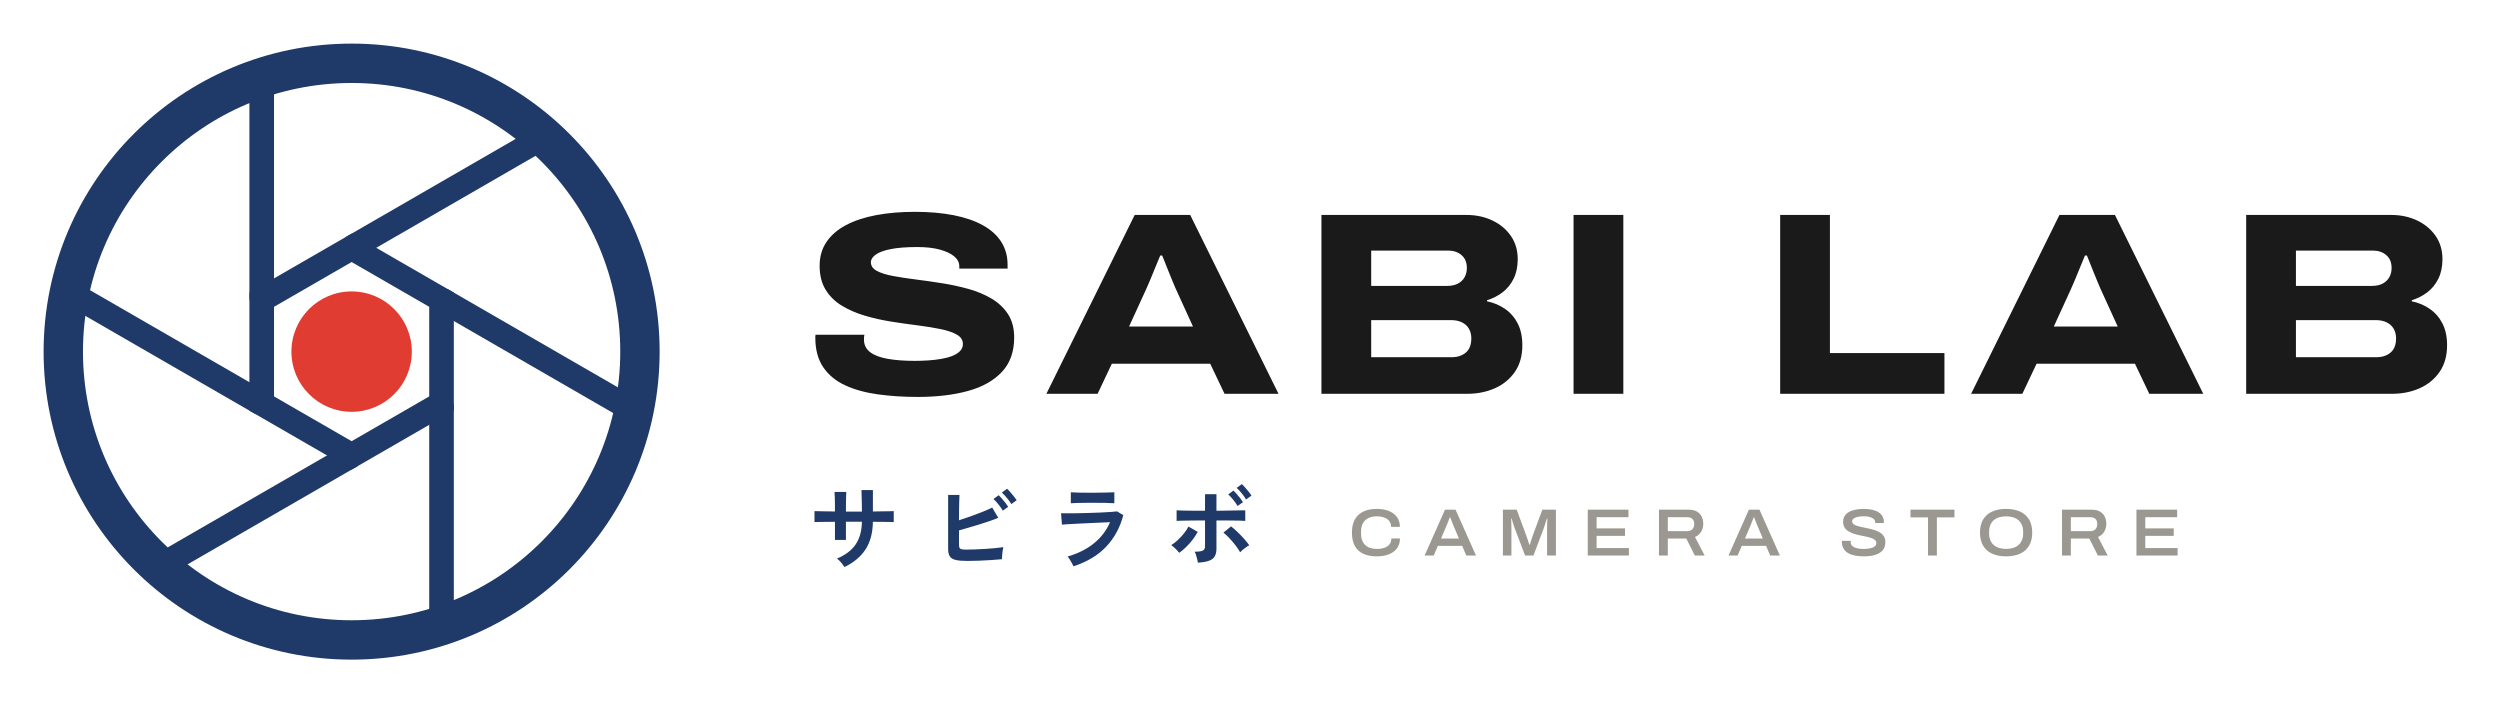
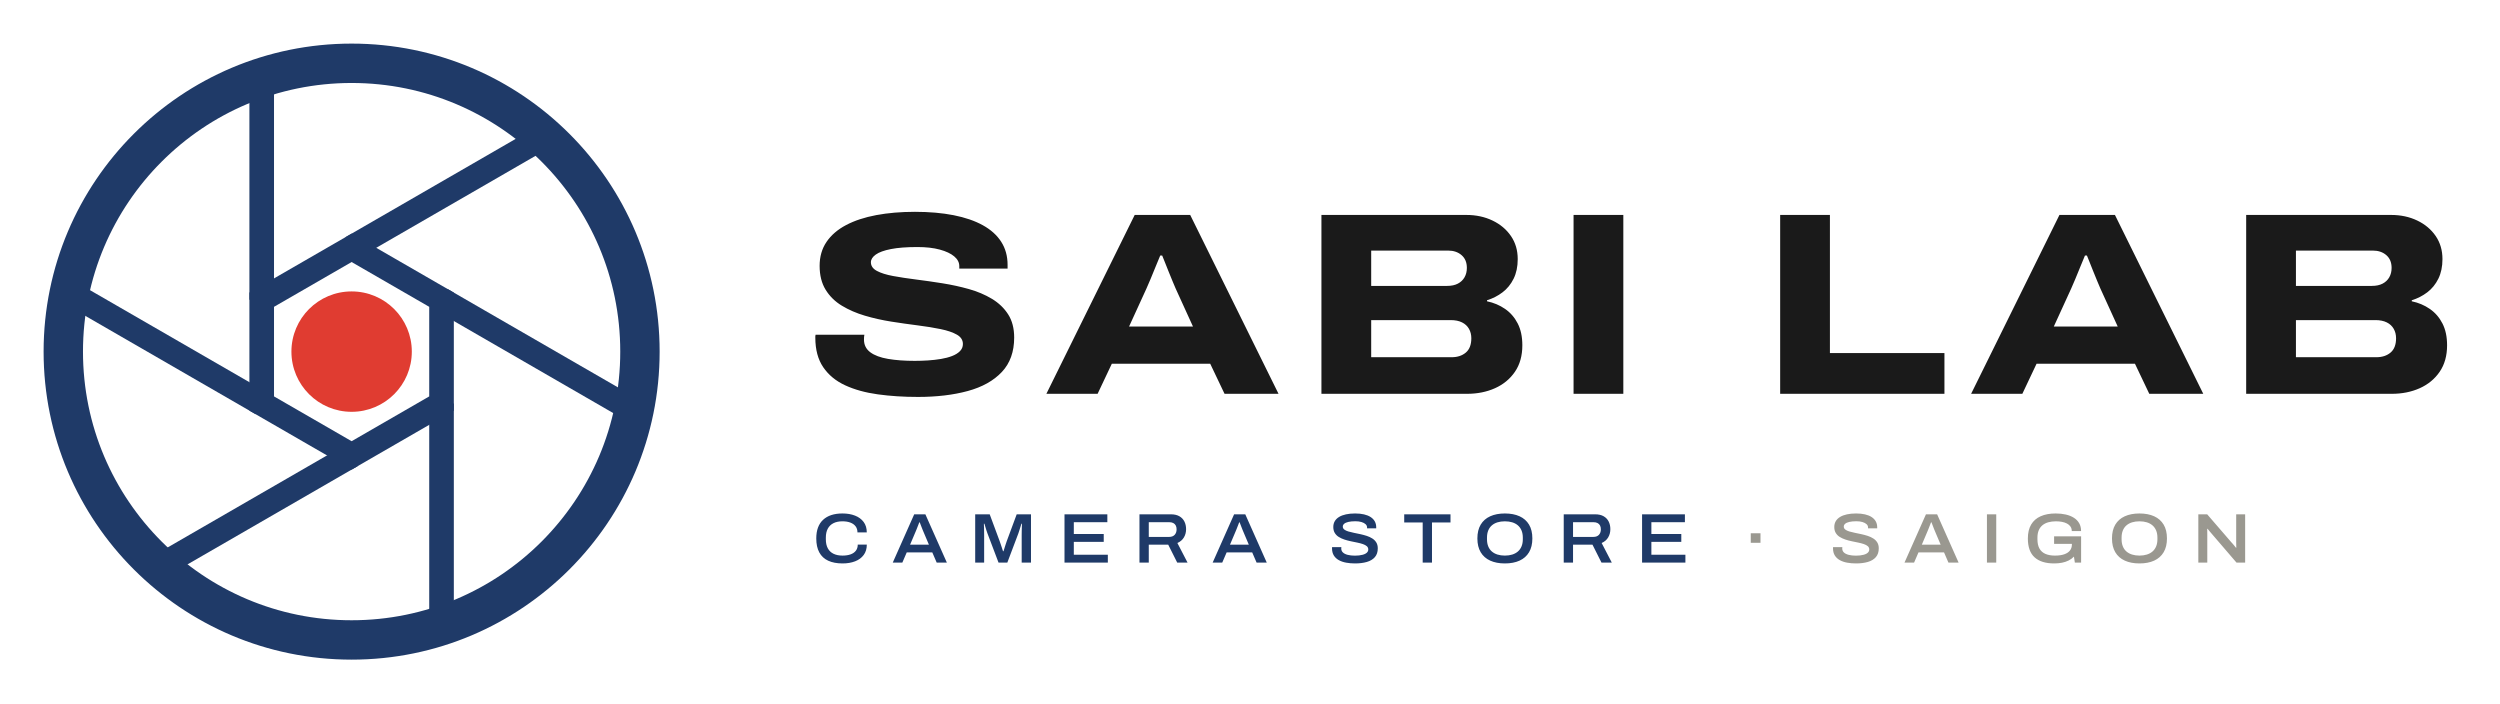
<svg xmlns="http://www.w3.org/2000/svg" viewBox="0 0 711 200">
  <circle cx="100" cy="100" r="82" fill="none" stroke="#1F3A68" stroke-width="11.2" />
  <clipPath id="apc100100">
    <circle cx="100" cy="100" r="82" />
  </clipPath>
  <g clip-path="url(#apc100100)">
    <line x1="100.00" y1="70.48" x2="154.69" y2="38.90" stroke="#1F3A68" stroke-width="7" stroke-linecap="butt" />
    <line x1="125.57" y1="85.24" x2="180.26" y2="116.82" stroke="#1F3A68" stroke-width="7" stroke-linecap="butt" />
    <line x1="125.57" y1="114.76" x2="125.57" y2="177.91" stroke="#1F3A68" stroke-width="7" stroke-linecap="butt" />
    <line x1="100.00" y1="129.52" x2="45.31" y2="161.10" stroke="#1F3A68" stroke-width="7" stroke-linecap="butt" />
    <line x1="74.43" y1="114.76" x2="19.74" y2="83.18" stroke="#1F3A68" stroke-width="7" stroke-linecap="butt" />
    <line x1="74.43" y1="85.24" x2="74.43" y2="22.09" stroke="#1F3A68" stroke-width="7" stroke-linecap="butt" />
  </g>
  <polygon points="100.00,70.48 125.57,85.24 125.57,114.76 100.00,129.52 74.43,114.76 74.43,85.24" fill="none" stroke="#1F3A68" stroke-width="7" />
  <circle cx="100" cy="100" r="17.12" fill="#E03C31" />
  <path d="M261.068 112.888Q254.96 112.888 249.653 112.154Q244.346 111.421 240.358 109.577Q236.37 107.734 234.124 104.432Q231.877 101.13 231.877 96.024Q231.877 95.876 231.877 95.639Q231.877 95.401 231.951 95.192H245.832Q245.758 95.488 245.737 95.834Q245.715 96.18 245.715 96.576Q245.715 98.839 247.499 100.175Q249.283 101.511 252.555 102.07Q255.827 102.629 260.174 102.629Q262.014 102.629 263.922 102.506Q265.83 102.382 267.599 102.088Q269.368 101.794 270.775 101.251Q272.183 100.707 273.016 99.861Q273.849 99.015 273.849 97.835Q273.849 96.156 272.141 95.177Q270.433 94.198 267.518 93.596Q264.604 92.993 260.981 92.536Q257.357 92.079 253.475 91.466Q249.592 90.852 245.968 89.779Q242.345 88.706 239.431 86.943Q236.516 85.18 234.808 82.402Q233.1 79.625 233.1 75.611Q233.1 71.693 235.061 68.802Q237.023 65.911 240.628 64.009Q244.233 62.106 249.218 61.175Q254.202 60.243 260.217 60.243Q266.337 60.243 271.21 61.203Q276.084 62.163 279.513 64.056Q282.942 65.949 284.749 68.773Q286.556 71.596 286.556 75.323V76.385H272.823V75.698Q272.823 74.131 271.383 72.919Q269.944 71.707 267.276 70.982Q264.609 70.258 260.914 70.258Q256.319 70.258 253.387 70.832Q250.454 71.406 249.068 72.4Q247.682 73.395 247.682 74.587Q247.682 76.136 249.391 77.049Q251.099 77.963 254.013 78.501Q256.927 79.038 260.551 79.495Q264.175 79.952 268.057 80.572Q271.94 81.192 275.563 82.213Q279.187 83.233 282.101 84.988Q285.015 86.742 286.724 89.415Q288.432 92.088 288.432 95.997Q288.432 102.07 284.921 105.796Q281.41 109.523 275.235 111.205Q269.06 112.888 261.068 112.888ZM297.589 112.0 322.709 61.131H338.493L363.613 112.0H348.26L344.183 103.442H316.205L312.159 112.0ZM321.103 92.873H339.285L334.343 82.03Q334.034 81.308 333.468 79.961Q332.903 78.615 332.307 77.118Q331.711 75.621 331.217 74.385Q330.723 73.148 330.527 72.677H329.966Q329.391 74.065 328.647 75.867Q327.903 77.669 327.218 79.353Q326.533 81.037 326.045 82.073ZM375.815 112.0V61.131H417.035Q421.155 61.131 424.471 62.722Q427.787 64.313 429.713 67.125Q431.64 69.937 431.64 73.681Q431.64 76.903 430.469 79.271Q429.298 81.639 427.32 83.138Q425.343 84.638 422.911 85.391V85.687Q425.757 86.279 428.036 87.852Q430.316 89.425 431.635 91.993Q432.954 94.562 432.954 98.197Q432.954 102.658 430.845 105.736Q428.736 108.813 425.175 110.407Q421.615 112.0 417.218 112.0ZM389.967 101.593H412.846Q415.311 101.593 416.878 100.272Q418.445 98.951 418.445 96.199Q418.445 94.705 417.779 93.523Q417.112 92.341 415.802 91.689Q414.493 91.037 412.585 91.037H389.967ZM389.967 81.311H411.575Q413.378 81.311 414.613 80.669Q415.847 80.027 416.511 78.869Q417.175 77.71 417.175 76.184Q417.175 73.861 415.671 72.562Q414.167 71.263 411.835 71.263H389.967ZM447.521 112.0V61.131H461.673V112.0ZM506.277 112.0V61.131H520.429V100.403H552.998V112.0ZM560.585 112.0 585.705 61.131H601.489L626.609 112.0H611.256L607.179 103.442H579.201L575.155 112.0ZM584.099 92.873H602.281L597.339 82.03Q597.03 81.308 596.464 79.961Q595.899 78.615 595.303 77.118Q594.707 75.621 594.213 74.385Q593.719 73.148 593.523 72.677H592.962Q592.387 74.065 591.643 75.867Q590.899 77.669 590.214 79.353Q589.529 81.037 589.041 82.073ZM638.811 112.0V61.131H680.031Q684.151 61.131 687.467 62.722Q690.783 64.313 692.709 67.125Q694.636 69.937 694.636 73.681Q694.636 76.903 693.465 79.271Q692.294 81.639 690.316 83.138Q688.339 84.638 685.907 85.391V85.687Q688.753 86.279 691.032 87.852Q693.312 89.425 694.631 91.993Q695.95 94.562 695.95 98.197Q695.95 102.658 693.841 105.736Q691.732 108.813 688.171 110.407Q684.611 112.0 680.214 112.0ZM652.963 101.593H675.842Q678.307 101.593 679.874 100.272Q681.441 98.951 681.441 96.199Q681.441 94.705 680.775 93.523Q680.108 92.341 678.798 91.689Q677.489 91.037 675.581 91.037H652.963ZM652.963 81.311H674.571Q676.374 81.311 677.609 80.669Q678.843 80.027 679.507 78.869Q680.171 77.71 680.171 76.184Q680.171 73.861 678.667 72.562Q677.163 71.263 674.831 71.263H652.963Z" fill="#1A1A1A" />
-   <path d="M240.166 161.274Q239.828 160.728 239.23 160.0Q238.632 159.272 238.034 158.856Q241.596 157.374 243.325 154.865Q245.054 152.356 245.132 148.378H240.582V153.552H237.462V148.404Q236.188 148.404 235.005 148.417Q233.822 148.43 232.925 148.443Q232.028 148.456 231.638 148.482V145.362Q231.924 145.362 232.795 145.388Q233.666 145.414 234.901 145.427Q236.136 145.44 237.462 145.466Q237.462 144.27 237.449 143.152Q237.436 142.034 237.41 141.163Q237.384 140.292 237.332 139.902H240.686Q240.66 140.292 240.634 141.176Q240.608 142.06 240.595 143.191Q240.582 144.322 240.582 145.492H245.132Q245.132 144.582 245.106 143.412Q245.08 142.242 245.054 141.137Q245.028 140.032 245.002 139.382H248.252V145.466Q249.526 145.44 250.709 145.427Q251.892 145.414 252.815 145.401Q253.738 145.388 254.18 145.362V148.482Q253.764 148.456 252.841 148.443Q251.918 148.43 250.722 148.417Q249.526 148.404 248.252 148.404Q248.174 153.188 246.146 156.269Q244.118 159.35 240.166 161.274ZM275.11 159.532Q273.03 159.532 271.834 159.259Q270.638 158.986 270.144 158.258Q269.65 157.53 269.65 156.126V140.76H272.874Q272.848 141.384 272.809 142.515Q272.77 143.646 272.757 145.063Q272.744 146.48 272.744 147.962Q274.304 147.468 276.059 146.844Q277.814 146.22 279.439 145.57Q281.064 144.92 282.182 144.348L283.898 147.26Q282.806 147.728 281.415 148.209Q280.024 148.69 278.49 149.158Q276.956 149.626 275.474 150.055Q273.992 150.484 272.744 150.848V154.904Q272.744 155.502 272.887 155.801Q273.03 156.1 273.472 156.204Q273.914 156.308 274.772 156.308Q275.89 156.308 277.294 156.256Q278.698 156.204 280.18 156.113Q281.662 156.022 283.014 155.892Q284.366 155.762 285.354 155.606Q285.224 156.074 285.133 156.737Q285.042 157.4 285.003 158.037Q284.964 158.674 284.964 159.038Q283.586 159.168 281.844 159.285Q280.102 159.402 278.334 159.467Q276.566 159.532 275.11 159.532ZM285.198 145.232Q284.73 144.4 283.95 143.438Q283.17 142.476 282.546 141.904L284.028 140.838Q284.392 141.176 284.925 141.787Q285.458 142.398 285.965 143.048Q286.472 143.698 286.732 144.14ZM287.616 143.36Q287.304 142.814 286.836 142.203Q286.368 141.592 285.861 141.02Q285.354 140.448 284.938 140.084L286.394 138.992Q286.784 139.33 287.317 139.941Q287.85 140.552 288.357 141.189Q288.864 141.826 289.15 142.268ZM305.296 161.066Q305.14 160.702 304.867 160.182Q304.594 159.662 304.256 159.142Q303.918 158.622 303.606 158.284Q308.104 156.984 311.146 154.501Q314.188 152.018 315.696 148.508Q314.396 148.56 312.745 148.638Q311.094 148.716 309.391 148.794Q307.688 148.872 306.167 148.95Q304.646 149.028 303.541 149.093Q302.436 149.158 302.02 149.21L301.76 145.96Q302.436 145.986 303.684 145.986Q304.932 145.986 306.492 145.96Q308.052 145.934 309.716 145.882Q311.38 145.83 312.953 145.765Q314.526 145.7 315.774 145.609Q317.022 145.518 317.698 145.44L319.466 146.506Q318.114 151.706 314.656 155.411Q311.198 159.116 305.296 161.066ZM304.542 143.126V140.006Q305.53 140.084 307.116 140.11Q308.702 140.136 310.782 140.136Q312.784 140.136 314.37 140.084Q315.956 140.032 316.918 140.006V143.126Q315.93 143.048 314.435 143.022Q312.94 142.996 310.782 142.996Q309.612 142.996 308.403 143.009Q307.194 143.022 306.167 143.048Q305.14 143.074 304.542 143.126ZM340.682 160.026Q340.63 159.636 340.487 159.051Q340.344 158.466 340.162 157.881Q339.98 157.296 339.746 156.906Q341.462 156.906 342.086 156.581Q342.71 156.256 342.71 155.372V148.014Q341.514 148.014 340.227 148.027Q338.94 148.04 337.783 148.053Q336.626 148.066 335.781 148.092Q334.936 148.118 334.624 148.144V145.128Q335.144 145.18 336.405 145.206Q337.666 145.232 339.33 145.245Q340.994 145.258 342.71 145.258V140.552H345.96V145.258Q347.702 145.232 349.418 145.206Q351.134 145.18 352.421 145.154Q353.708 145.128 354.15 145.128V148.144Q353.682 148.092 352.434 148.066Q351.186 148.04 349.496 148.027Q347.806 148.014 345.96 148.014V156.022Q345.96 157.322 345.505 158.167Q345.05 159.012 343.906 159.454Q342.762 159.896 340.682 160.026ZM335.378 157.218Q335.144 156.906 334.728 156.477Q334.312 156.048 333.87 155.645Q333.428 155.242 333.09 155.034Q334.078 154.436 335.014 153.552Q335.95 152.668 336.743 151.667Q337.536 150.666 338.004 149.756L340.63 151.264Q340.058 152.356 339.187 153.487Q338.316 154.618 337.328 155.58Q336.34 156.542 335.378 157.218ZM352.694 157.062Q352.226 156.204 351.407 155.138Q350.588 154.072 349.665 153.084Q348.742 152.096 347.936 151.472L350.12 149.704Q351.004 150.38 351.992 151.342Q352.98 152.304 353.864 153.292Q354.748 154.28 355.294 155.086Q354.904 155.268 354.397 155.619Q353.89 155.97 353.435 156.36Q352.98 156.75 352.694 157.062ZM354.384 142.06Q353.916 141.228 353.136 140.279Q352.356 139.33 351.706 138.758L353.188 137.666Q353.552 138.004 354.085 138.615Q354.618 139.226 355.138 139.863Q355.658 140.5 355.918 140.942ZM351.966 143.906Q351.498 143.074 350.718 142.125Q349.938 141.176 349.314 140.604L350.796 139.512Q351.16 139.85 351.693 140.461Q352.226 141.072 352.733 141.722Q353.24 142.372 353.5 142.814Z" fill="#1F3A68" />
-   <path d="M391.59 158.228Q389.294 158.228 387.707 157.49Q386.121 156.752 385.306 155.25Q384.49 153.749 384.49 151.475Q384.49 148.141 386.338 146.435Q388.185 144.73 391.58 144.73Q393.481 144.73 394.961 145.311Q396.441 145.891 397.288 147.027Q398.135 148.163 398.135 149.85H395.619Q395.619 148.856 395.108 148.19Q394.596 147.524 393.686 147.186Q392.777 146.848 391.57 146.848Q390.146 146.848 389.138 147.35Q388.13 147.851 387.603 148.831Q387.077 149.81 387.077 151.253V151.697Q387.077 153.157 387.604 154.139Q388.132 155.12 389.141 155.615Q390.15 156.11 391.586 156.11Q392.843 156.11 393.764 155.779Q394.685 155.448 395.191 154.782Q395.698 154.116 395.698 153.134H398.144Q398.144 154.807 397.303 155.943Q396.462 157.078 394.986 157.653Q393.51 158.228 391.59 158.228ZM405.157 158.0 410.951 144.958H413.968L419.771 158.0H417.026L415.834 155.239H408.936L407.745 158.0ZM409.838 153.154H414.922L413.44 149.655Q413.354 149.456 413.213 149.11Q413.072 148.764 412.924 148.376Q412.777 147.988 412.645 147.645Q412.514 147.302 412.447 147.128H412.322Q412.178 147.51 411.985 148.005Q411.793 148.501 411.615 148.951Q411.437 149.4 411.321 149.663ZM427.428 158.0V144.958H431.348L434.046 152.232Q434.169 152.568 434.332 153.059Q434.495 153.55 434.66 154.045Q434.826 154.54 434.944 154.929H435.083Q435.185 154.581 435.333 154.106Q435.481 153.631 435.643 153.133Q435.805 152.635 435.943 152.241L438.641 144.958H442.503V158.0H439.989V150.585Q439.989 150.005 440.003 149.374Q440.017 148.744 440.039 148.231Q440.061 147.719 440.069 147.504H439.919Q439.85 147.737 439.7 148.207Q439.551 148.678 439.392 149.192Q439.233 149.706 439.1 150.087L436.11 158.0H433.733L430.735 150.096Q430.593 149.715 430.443 149.245Q430.293 148.775 430.161 148.309Q430.028 147.843 429.925 147.504H429.774Q429.792 147.878 429.806 148.42Q429.819 148.963 429.833 149.531Q429.846 150.099 429.846 150.585V158.0ZM451.558 158.0V144.958H463.132V147.085H454.072V150.281H462.157V152.408H454.072V155.873H463.265V158.0ZM471.812 158.0V144.958H480.285Q481.681 144.958 482.59 145.479Q483.499 146 483.953 146.907Q484.407 147.814 484.407 148.981Q484.407 150.213 483.815 151.206Q483.224 152.2 482.055 152.712L484.8 158.0H482.01L479.581 153.163H474.326V158.0ZM474.326 151.063H479.837Q480.796 151.063 481.319 150.501Q481.842 149.94 481.842 149.005Q481.842 148.392 481.613 147.965Q481.384 147.537 480.938 147.311Q480.491 147.085 479.837 147.085H474.326ZM491.588 158.0 497.382 144.958H500.399L506.202 158.0H503.457L502.265 155.239H495.367L494.176 158.0ZM496.269 153.154H501.353L499.871 149.655Q499.785 149.456 499.644 149.11Q499.503 148.764 499.355 148.376Q499.208 147.988 499.076 147.645Q498.945 147.302 498.878 147.128H498.753Q498.609 147.51 498.416 148.005Q498.224 148.501 498.046 148.951Q497.868 149.4 497.752 149.663ZM530.053 158.228Q528.79 158.228 527.66 158.023Q526.531 157.817 525.671 157.339Q524.811 156.86 524.323 156.074Q523.834 155.287 523.834 154.125Q523.834 154.043 523.839 153.957Q523.844 153.87 523.853 153.818H526.362Q526.352 153.879 526.342 153.988Q526.333 154.096 526.333 154.205Q526.333 154.84 526.784 155.269Q527.236 155.697 528.076 155.912Q528.916 156.126 530.044 156.126Q530.63 156.126 531.163 156.064Q531.697 156.002 532.146 155.878Q532.595 155.753 532.93 155.556Q533.265 155.359 533.448 155.087Q533.631 154.814 533.631 154.467Q533.631 153.917 533.235 153.571Q532.838 153.225 532.165 152.996Q531.492 152.768 530.647 152.595Q529.803 152.423 528.906 152.237Q528.009 152.051 527.164 151.77Q526.32 151.488 525.647 151.066Q524.973 150.644 524.577 149.987Q524.181 149.329 524.181 148.386Q524.181 147.499 524.581 146.815Q524.98 146.131 525.748 145.666Q526.516 145.202 527.608 144.966Q528.699 144.73 530.082 144.73Q531.417 144.73 532.474 144.974Q533.53 145.218 534.268 145.696Q535.005 146.175 535.39 146.87Q535.775 147.566 535.775 148.47V148.739H533.303V148.501Q533.303 147.995 532.902 147.625Q532.501 147.255 531.794 147.043Q531.087 146.831 530.161 146.831Q529.012 146.831 528.254 147.009Q527.497 147.187 527.122 147.511Q526.747 147.835 526.747 148.273Q526.747 148.754 527.143 149.066Q527.54 149.378 528.213 149.583Q528.887 149.788 529.731 149.955Q530.576 150.122 531.472 150.317Q532.369 150.512 533.214 150.786Q534.058 151.06 534.732 151.493Q535.405 151.926 535.802 152.573Q536.198 153.22 536.198 154.148Q536.198 155.626 535.414 156.526Q534.629 157.426 533.243 157.827Q531.858 158.228 530.053 158.228ZM548.332 158.0V147.151H543.342V144.958H555.847V147.151H550.846V158.0ZM570.532 158.228Q568.239 158.228 566.569 157.469Q564.899 156.71 564.004 155.205Q563.109 153.7 563.109 151.479Q563.109 149.239 564.004 147.743Q564.899 146.248 566.569 145.489Q568.239 144.73 570.532 144.73Q572.847 144.73 574.51 145.489Q576.173 146.248 577.068 147.743Q577.963 149.239 577.963 151.479Q577.963 153.7 577.068 155.205Q576.173 156.71 574.51 157.469Q572.847 158.228 570.532 158.228ZM570.537 156.11Q571.638 156.11 572.527 155.832Q573.416 155.553 574.054 155.003Q574.692 154.453 575.039 153.622Q575.385 152.792 575.385 151.691V151.267Q575.385 150.16 575.039 149.329Q574.692 148.497 574.054 147.947Q573.416 147.397 572.527 147.122Q571.638 146.848 570.537 146.848Q569.435 146.848 568.546 147.122Q567.657 147.397 567.018 147.947Q566.38 148.497 566.042 149.329Q565.704 150.16 565.704 151.267V151.691Q565.704 152.792 566.042 153.622Q566.38 154.453 567.019 155.003Q567.657 155.553 568.546 155.832Q569.435 156.11 570.537 156.11ZM586.439 158.0V144.958H594.912Q596.308 144.958 597.217 145.479Q598.126 146 598.58 146.907Q599.034 147.814 599.034 148.981Q599.034 150.213 598.442 151.206Q597.851 152.2 596.682 152.712L599.427 158.0H596.637L594.208 153.163H588.953V158.0ZM588.953 151.063H594.464Q595.423 151.063 595.946 150.501Q596.469 149.94 596.469 149.005Q596.469 148.392 596.24 147.965Q596.011 147.537 595.565 147.311Q595.118 147.085 594.464 147.085H588.953ZM607.605 158.0V144.958H619.179V147.085H610.119V150.281H618.204V152.408H610.119V155.873H619.312V158.0Z" fill="#9A9890" />
+   <path d="M239.621 160.24Q237.204 160.24 235.534 159.463Q233.864 158.686 233.006 157.106Q232.148 155.526 232.148 153.131Q232.148 149.622 234.093 147.827Q236.037 146.031 239.61 146.031Q241.611 146.031 243.169 146.643Q244.728 147.254 245.619 148.449Q246.511 149.645 246.511 151.421H243.862Q243.862 150.375 243.324 149.674Q242.786 148.972 241.828 148.617Q240.87 148.261 239.6 148.261Q238.101 148.261 237.04 148.789Q235.979 149.317 235.425 150.348Q234.87 151.379 234.87 152.898V153.365Q234.87 154.902 235.426 155.935Q235.981 156.968 237.043 157.489Q238.105 158.011 239.616 158.011Q240.939 158.011 241.909 157.662Q242.879 157.314 243.412 156.613Q243.945 155.912 243.945 154.877H246.52Q246.52 156.639 245.635 157.834Q244.749 159.03 243.195 159.635Q241.642 160.24 239.621 160.24ZM253.902 160.0 260.001 146.271H263.177L269.285 160.0H266.396L265.141 157.093H257.88L256.626 160.0ZM258.829 154.899H264.181L262.621 151.216Q262.531 151.006 262.382 150.642Q262.234 150.277 262.078 149.869Q261.923 149.461 261.784 149.1Q261.646 148.738 261.576 148.556H261.444Q261.292 148.958 261.09 149.479Q260.887 150.001 260.7 150.474Q260.512 150.948 260.39 151.224ZM277.345 160.0V146.271H281.472L284.312 153.929Q284.441 154.282 284.613 154.799Q284.784 155.316 284.958 155.837Q285.132 156.358 285.257 156.767H285.403Q285.51 156.401 285.666 155.901Q285.822 155.401 285.992 154.877Q286.163 154.352 286.308 153.938L289.149 146.271H293.214V160.0H290.567V152.195Q290.567 151.584 290.582 150.92Q290.597 150.257 290.62 149.717Q290.643 149.178 290.652 148.951H290.494Q290.421 149.196 290.264 149.692Q290.106 150.188 289.939 150.729Q289.771 151.27 289.631 151.671L286.484 160.0H283.982L280.826 151.68Q280.677 151.278 280.519 150.784Q280.361 150.29 280.222 149.799Q280.083 149.309 279.973 148.951H279.815Q279.834 149.345 279.848 149.916Q279.863 150.487 279.877 151.085Q279.891 151.683 279.891 152.195V160.0ZM302.745 160.0V146.271H314.929V148.51H305.392V151.875H313.902V154.114H305.392V157.761H315.068V160.0ZM324.065 160.0V146.271H332.984Q334.454 146.271 335.411 146.82Q336.368 147.368 336.845 148.323Q337.323 149.278 337.323 150.506Q337.323 151.804 336.7 152.849Q336.078 153.894 334.848 154.433L337.737 160.0H334.8L332.244 154.909H326.712V160.0ZM326.712 152.697H332.513Q333.522 152.697 334.073 152.107Q334.623 151.516 334.623 150.531Q334.623 149.887 334.382 149.437Q334.141 148.986 333.671 148.748Q333.202 148.51 332.513 148.51H326.712ZM344.882 160.0 350.981 146.271H354.157L360.265 160.0H357.376L356.121 157.093H348.86L347.606 160.0ZM349.809 154.899H355.161L353.601 151.216Q353.511 151.006 353.362 150.642Q353.214 150.277 353.058 149.869Q352.903 149.461 352.764 149.1Q352.626 148.738 352.556 148.556H352.424Q352.272 148.958 352.07 149.479Q351.867 150.001 351.68 150.474Q351.492 150.948 351.37 151.224ZM385.371 160.24Q384.042 160.24 382.853 160.024Q381.664 159.807 380.759 159.304Q379.854 158.801 379.34 157.973Q378.826 157.145 378.826 155.921Q378.826 155.835 378.831 155.744Q378.836 155.653 378.846 155.598H381.486Q381.475 155.662 381.465 155.776Q381.455 155.89 381.455 156.006Q381.455 156.674 381.931 157.125Q382.406 157.576 383.291 157.802Q384.175 158.028 385.362 158.028Q385.979 158.028 386.54 157.962Q387.102 157.897 387.575 157.766Q388.047 157.635 388.4 157.428Q388.752 157.22 388.945 156.934Q389.138 156.647 389.138 156.281Q389.138 155.702 388.721 155.338Q388.303 154.974 387.595 154.733Q386.886 154.492 385.997 154.311Q385.108 154.13 384.164 153.934Q383.22 153.738 382.331 153.442Q381.442 153.146 380.733 152.701Q380.025 152.257 379.608 151.565Q379.19 150.873 379.19 149.88Q379.19 148.946 379.611 148.226Q380.032 147.506 380.841 147.017Q381.649 146.528 382.797 146.28Q383.946 146.031 385.402 146.031Q386.808 146.031 387.92 146.288Q389.032 146.545 389.808 147.049Q390.585 147.552 390.99 148.285Q391.395 149.017 391.395 149.968V150.252H388.793V150.001Q388.793 149.469 388.37 149.079Q387.948 148.689 387.204 148.466Q386.46 148.243 385.485 148.243Q384.276 148.243 383.478 148.431Q382.681 148.618 382.286 148.959Q381.891 149.3 381.891 149.761Q381.891 150.268 382.309 150.596Q382.726 150.924 383.435 151.14Q384.144 151.356 385.033 151.532Q385.922 151.707 386.866 151.913Q387.809 152.118 388.698 152.406Q389.588 152.694 390.297 153.15Q391.006 153.606 391.423 154.287Q391.84 154.968 391.84 155.945Q391.84 157.501 391.014 158.448Q390.188 159.396 388.73 159.818Q387.271 160.24 385.371 160.24ZM404.612 160.0V148.58H399.36V146.271H412.523V148.58H407.259V160.0ZM427.982 160.24Q425.568 160.24 423.81 159.441Q422.051 158.642 421.11 157.058Q420.168 155.474 420.168 153.135Q420.168 150.778 421.11 149.203Q422.051 147.629 423.81 146.83Q425.568 146.031 427.982 146.031Q430.418 146.031 432.169 146.83Q433.919 147.629 434.861 149.203Q435.803 150.778 435.803 153.135Q435.803 155.474 434.861 157.058Q433.919 158.642 432.169 159.441Q430.418 160.24 427.982 160.24ZM427.986 158.011Q429.145 158.011 430.081 157.717Q431.017 157.424 431.689 156.845Q432.36 156.266 432.725 155.392Q433.09 154.518 433.09 153.359V152.913Q433.09 151.747 432.725 150.872Q432.36 149.997 431.689 149.418Q431.017 148.839 430.081 148.55Q429.145 148.261 427.986 148.261Q426.826 148.261 425.89 148.55Q424.955 148.839 424.283 149.418Q423.61 149.997 423.255 150.872Q422.899 151.747 422.899 152.913V153.359Q422.899 154.518 423.255 155.392Q423.61 156.266 424.283 156.845Q424.955 157.424 425.891 157.717Q426.826 158.011 427.986 158.011ZM444.725 160.0V146.271H453.644Q455.114 146.271 456.071 146.82Q457.028 147.368 457.505 148.323Q457.983 149.278 457.983 150.506Q457.983 151.804 457.36 152.849Q456.738 153.894 455.508 154.433L458.397 160.0H455.46L452.904 154.909H447.372V160.0ZM447.372 152.697H453.173Q454.182 152.697 454.733 152.107Q455.283 151.516 455.283 150.531Q455.283 149.887 455.042 149.437Q454.801 148.986 454.331 148.748Q453.862 148.51 453.173 148.51H447.372ZM467.005 160.0V146.271H479.189V148.51H469.652V151.875H478.162V154.114H469.652V157.761H479.328V160.0Z" fill="#1F3A68" />
+   <path d="M497.916 154.365V151.652H500.682V154.365ZM527.851 160.24Q526.522 160.24 525.333 160.024Q524.144 159.807 523.239 159.304Q522.334 158.801 521.82 157.973Q521.306 157.145 521.306 155.921Q521.306 155.835 521.311 155.744Q521.316 155.653 521.326 155.598H523.966Q523.955 155.662 523.945 155.776Q523.935 155.89 523.935 156.006Q523.935 156.674 524.411 157.125Q524.886 157.576 525.771 157.802Q526.655 158.028 527.842 158.028Q528.459 158.028 529.02 157.962Q529.582 157.897 530.055 157.766Q530.527 157.635 530.88 157.428Q531.232 157.22 531.425 156.934Q531.618 156.647 531.618 156.281Q531.618 155.702 531.201 155.338Q530.783 154.974 530.075 154.733Q529.366 154.492 528.477 154.311Q527.588 154.13 526.644 153.934Q525.7 153.738 524.811 153.442Q523.922 153.146 523.213 152.701Q522.505 152.257 522.088 151.565Q521.67 150.873 521.67 149.88Q521.67 148.946 522.091 148.226Q522.512 147.506 523.321 147.017Q524.129 146.528 525.277 146.28Q526.426 146.031 527.882 146.031Q529.288 146.031 530.4 146.288Q531.512 146.545 532.288 147.049Q533.065 147.552 533.47 148.285Q533.875 149.017 533.875 149.968V150.252H531.273V150.001Q531.273 149.469 530.85 149.079Q530.428 148.689 529.684 148.466Q528.94 148.243 527.965 148.243Q526.756 148.243 525.958 148.431Q525.161 148.618 524.766 148.959Q524.371 149.3 524.371 149.761Q524.371 150.268 524.789 150.596Q525.206 150.924 525.915 151.14Q526.624 151.356 527.513 151.532Q528.402 151.707 529.346 151.913Q530.289 152.118 531.178 152.406Q532.068 152.694 532.777 153.15Q533.486 153.606 533.903 154.287Q534.32 154.968 534.32 155.945Q534.32 157.501 533.494 158.448Q532.668 159.396 531.21 159.818Q529.751 160.24 527.851 160.24ZM541.642 160.0 547.741 146.271H550.917L557.025 160.0H554.136L552.881 157.093H545.62L544.366 160.0ZM546.569 154.899H551.921L550.361 151.216Q550.271 151.006 550.122 150.642Q549.974 150.277 549.818 149.869Q549.663 149.461 549.524 149.1Q549.386 148.738 549.316 148.556H549.184Q549.032 148.958 548.83 149.479Q548.627 150.001 548.44 150.474Q548.252 150.948 548.13 151.224ZM565.085 160.0V146.271H567.732V160.0ZM584.208 160.24Q580.542 160.24 578.633 158.502Q576.723 156.765 576.723 153.14Q576.723 150.765 577.658 149.186Q578.594 147.606 580.369 146.819Q582.144 146.031 584.63 146.031Q586.2 146.031 587.519 146.335Q588.838 146.639 589.814 147.257Q590.789 147.876 591.323 148.813Q591.857 149.751 591.857 151.029H589.211Q589.211 150.292 588.848 149.762Q588.486 149.231 587.856 148.899Q587.226 148.566 586.42 148.414Q585.614 148.261 584.719 148.261Q583.515 148.261 582.538 148.535Q581.562 148.809 580.87 149.383Q580.178 149.957 579.812 150.835Q579.446 151.713 579.446 152.91V153.359Q579.446 155.006 580.033 156.031Q580.621 157.057 581.735 157.534Q582.849 158.011 584.412 158.011Q586.008 158.011 587.079 157.639Q588.15 157.268 588.699 156.56Q589.247 155.851 589.247 154.855V154.681H584.186V152.531H591.868V160.0H590.088L589.828 158.301Q589.171 158.979 588.313 159.407Q587.454 159.836 586.426 160.038Q585.397 160.24 584.208 160.24ZM608.462 160.24Q606.048 160.24 604.29 159.441Q602.531 158.642 601.59 157.058Q600.648 155.474 600.648 153.135Q600.648 150.778 601.59 149.203Q602.531 147.629 604.29 146.83Q606.048 146.031 608.462 146.031Q610.898 146.031 612.649 146.83Q614.399 147.629 615.341 149.203Q616.283 150.778 616.283 153.135Q616.283 155.474 615.341 157.058Q614.399 158.642 612.649 159.441Q610.898 160.24 608.462 160.24ZM608.466 158.011Q609.625 158.011 610.561 157.717Q611.497 157.424 612.169 156.845Q612.84 156.266 613.205 155.392Q613.57 154.518 613.57 153.359V152.913Q613.57 151.747 613.205 150.872Q612.84 149.997 612.169 149.418Q611.497 148.839 610.561 148.55Q609.625 148.261 608.466 148.261Q607.306 148.261 606.37 148.55Q605.435 148.839 604.763 149.418Q604.09 149.997 603.735 150.872Q603.379 151.747 603.379 152.913V153.359Q603.379 154.518 603.735 155.392Q604.09 156.266 604.763 156.845Q605.435 157.424 606.371 157.717Q607.306 158.011 608.466 158.011ZM625.205 160.0V146.271H627.722L634.576 154.205Q634.751 154.373 634.993 154.662Q635.234 154.95 635.48 155.243Q635.726 155.535 635.88 155.749H636.007Q635.999 155.395 635.986 154.958Q635.973 154.521 635.973 154.186V146.271H638.52V160.0H636.059L629.173 151.984Q628.84 151.619 628.451 151.138Q628.062 150.658 627.845 150.398H627.727Q627.736 150.672 627.744 151.127Q627.753 151.582 627.753 152.115V160.0Z" fill="#9A9890" />
</svg>
